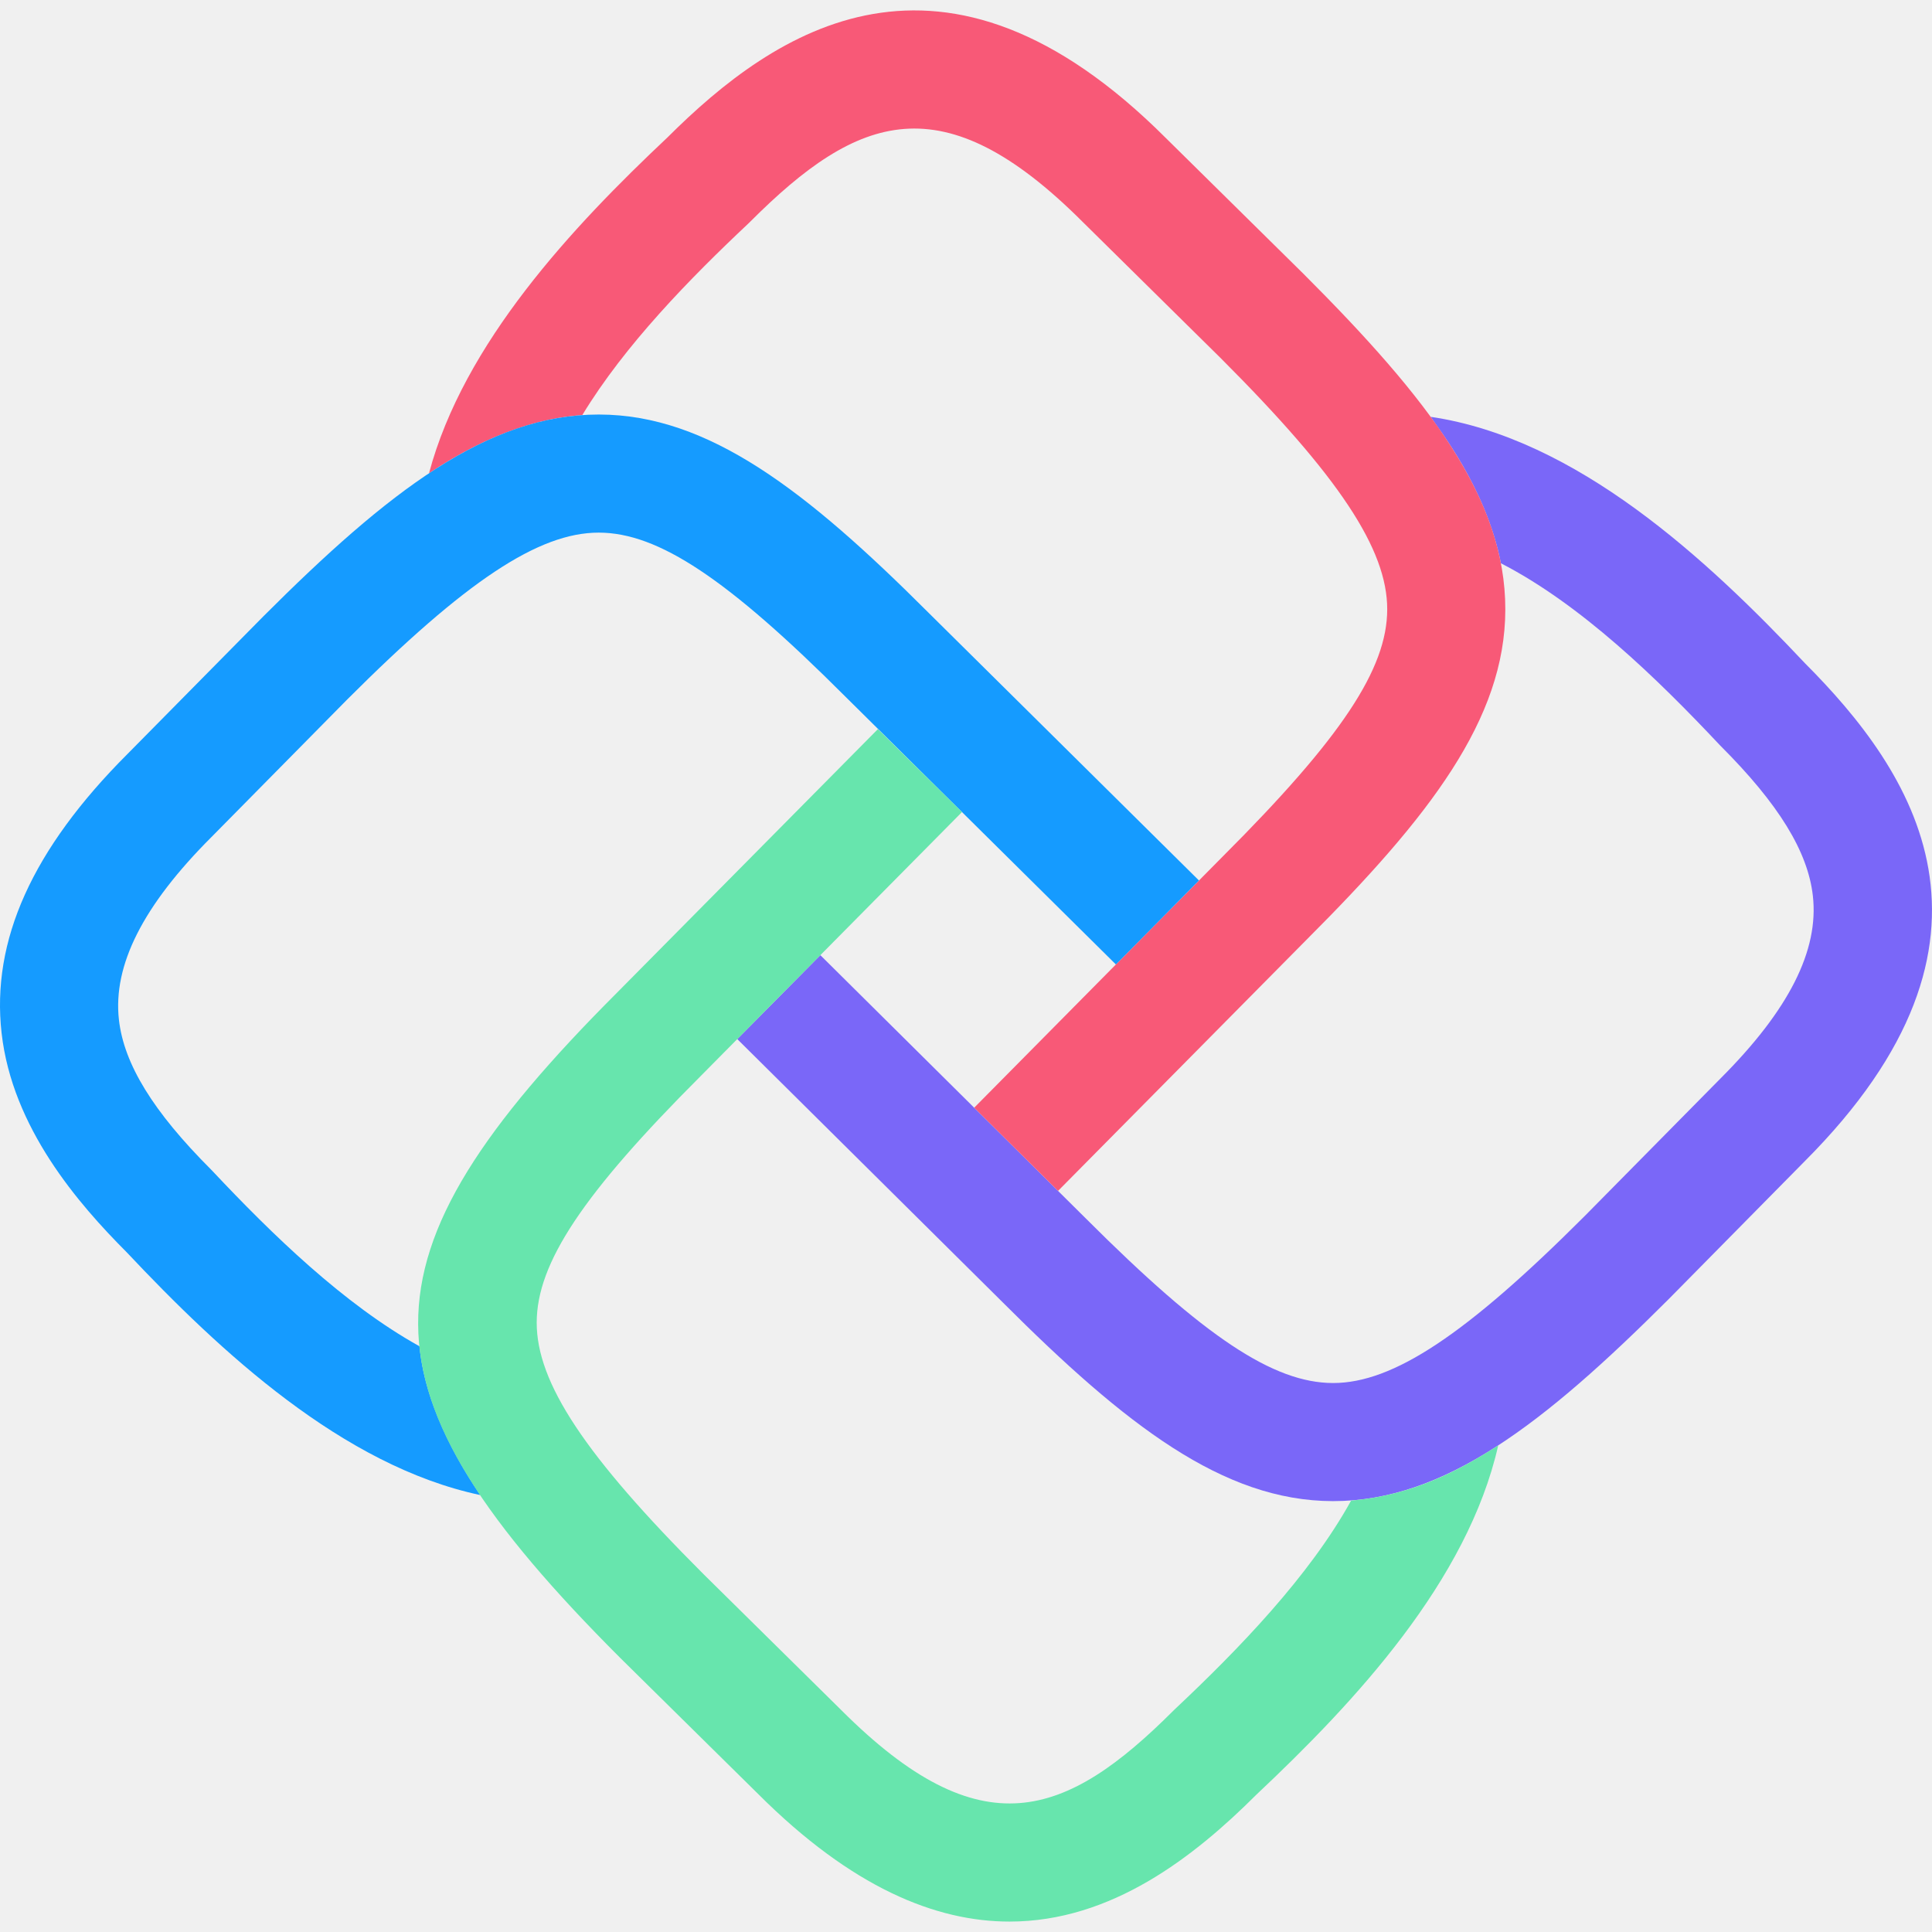
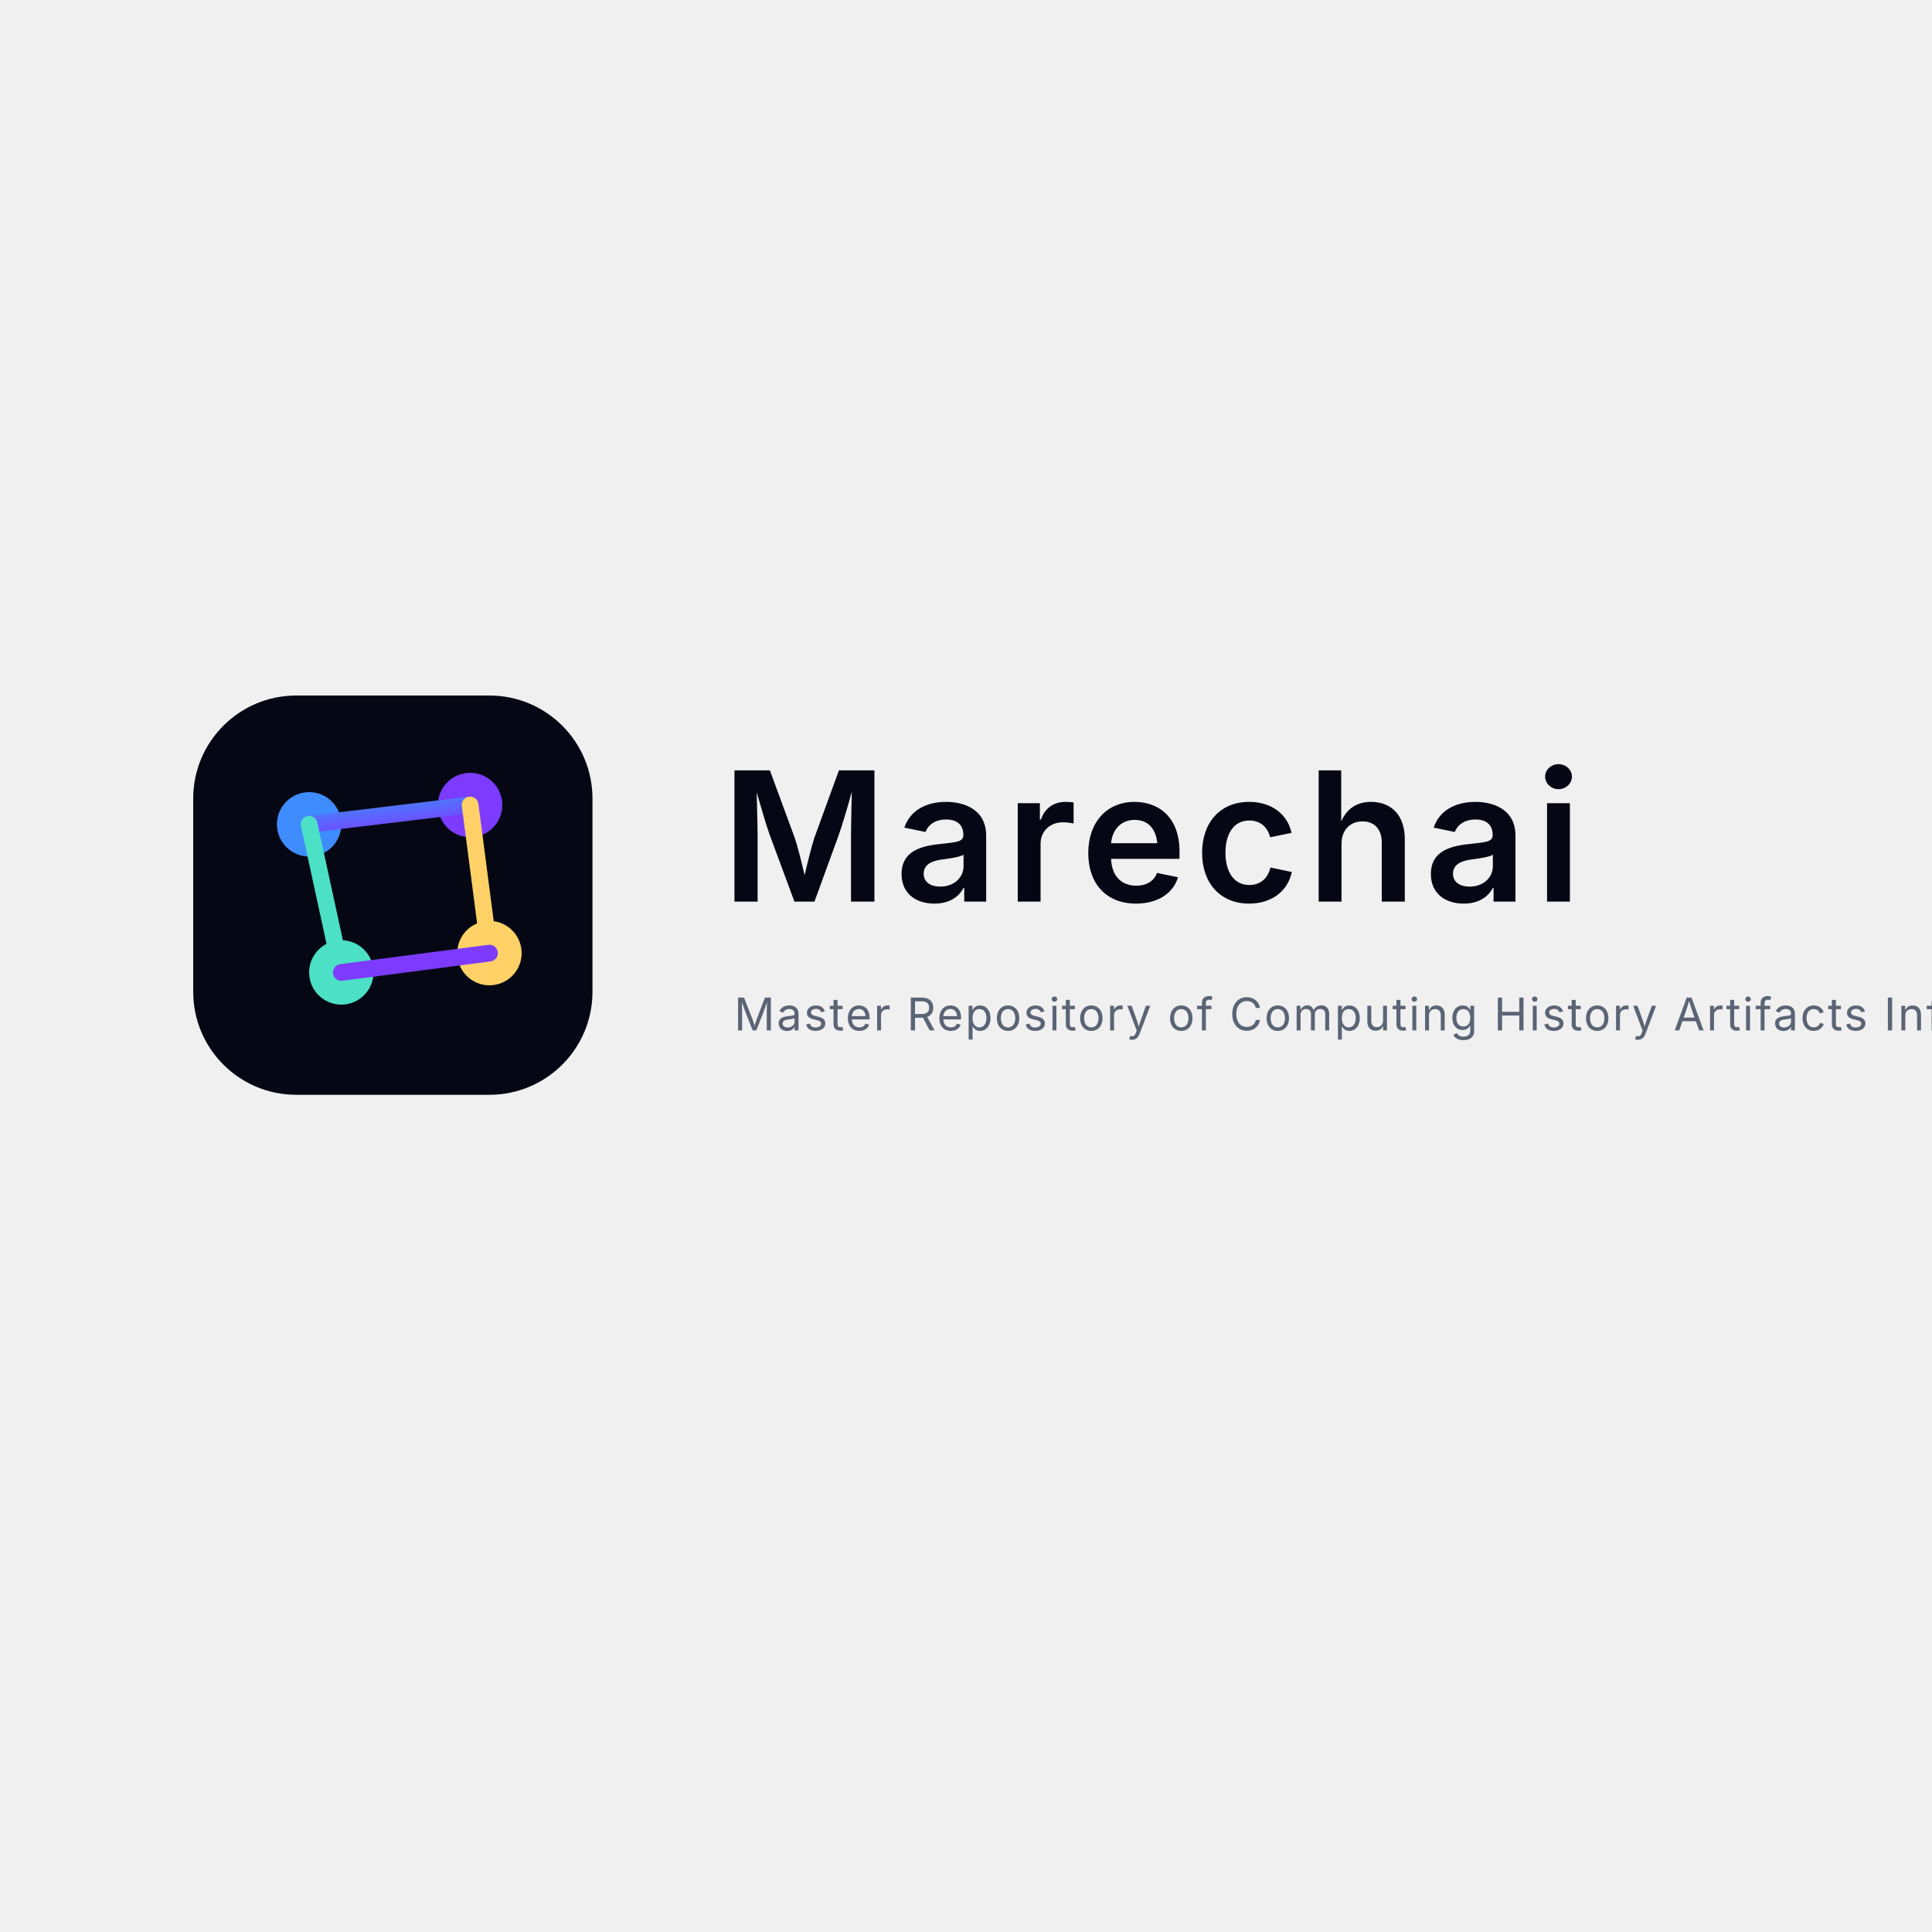
- <svg xmlns="http://www.w3.org/2000/svg" xmlns:xlink="http://www.w3.org/1999/xlink" width="450" height="450" viewBox="0 0 50.37 49.827" version="1.1" id="svg151">
-   <defs id="defs105">
-     <path id="aj28a0fd1a" d="M 1.738,0.156 3.927,2.323 2.347,3.919 0.101,1.81 Z" />
-     <path id="fdje57jgic" d="M 2.201,0.066 3.855,1.703 1.69,3.894 0.093,2.311 Z" />
-     <path id="6bg72xwlze" d="M 2.398,0.044 3.994,1.624 1.886,3.869 0.232,2.232 Z" />
-     <path id="eaqjnja8wg" d="M 1.736,0.023 3.981,2.132 2.344,3.786 0.156,1.619 Z" />
+ <svg xmlns="http://www.w3.org/2000/svg" width="300" height="300" viewBox="0 0 300 300" version="1.1">
+   <defs>
+     <linearGradient id="mc-accent" x1="0%" y1="0%" x2="100%" y2="100%">
+       <stop offset="0%" stop-color="#3F8CFF" />
+       <stop offset="100%" stop-color="#7C3BFF" />
+     </linearGradient>
  </defs>
-   <g fill="none" fill-rule="evenodd" id="g149" transform="translate(-2.9304427e-4,-1.6465461e-4)">
-     <g id="g147">
-       <g id="g145">
-         <path fill="#7a67f8" d="M 34.758,38.865 H 34.746 C 31.892,38.86 29.342,36.882 26.152,33.692 l -6.93,-6.873 2.166,-2.188 6.937,6.88 c 3.075,3.074 4.876,4.272 6.427,4.275 h 0.005 c 1.567,0 3.467,-1.262 6.558,-4.353 l 3.541,-3.587 c 1.784,-1.784 2.57,-3.34 2.408,-4.762 -0.13,-1.156 -0.894,-2.397 -2.401,-3.904 L 44.83,19.146 C 43.202,17.414 41.211,15.483 39.131,14.414 38.745,12.437 37.48,10.881 37.3,10.596 c 3.803,0.559 7.197,3.703 9.758,6.424 2.788,2.794 5.803,7.176 -0.018,12.996 l -3.54,3.588 c -3.251,3.25 -5.844,5.261 -8.742,5.261" id="path107" />
-         <path fill="#f85977" d="m 25.399,28.608 6.492,-6.562 c 3.076,-3.076 4.274,-4.877 4.276,-6.428 0.004,-1.567 -1.257,-3.469 -4.352,-6.563 L 28.228,5.515 C 24.58,1.867 22.369,2.699 19.561,5.507 L 19.528,5.54 c -1.54,1.448 -3.237,3.182 -4.346,5.01 -1.031,0.073 -2.361,0.424 -3.997,1.518 0.906,-3.397 3.737,-6.422 6.216,-8.755 2.794,-2.789 7.177,-5.804 12.997,0.017 l 3.588,3.54 c 3.255,3.256 5.266,5.851 5.26,8.754 -0.005,2.854 -1.982,5.404 -5.172,8.594 l -6.489,6.559 z" id="path109" />
-         <path fill="#159bff" d="M 12.522,38.707 C 8.939,37.946 5.746,34.972 3.308,32.382 2.035,31.106 0.321,29.13 0.042,26.663 c -0.274,-2.414 0.8,-4.795 3.283,-7.278 l 3.542,-3.588 c 3.25,-3.25 5.843,-5.261 8.74,-5.261 h 0.013 c 2.854,0.005 5.404,1.983 8.593,5.172 l 7.046,6.976 -2.165,2.19 -7.053,-6.983 c -3.076,-3.076 -4.876,-4.273 -6.427,-4.276 h -0.006 c -1.566,0 -3.466,1.261 -6.557,4.352 L 5.51,21.555 c -1.784,1.784 -2.57,3.34 -2.409,4.762 0.131,1.156 0.894,2.396 2.402,3.904 l 0.033,0.034 c 1.55,1.649 3.43,3.479 5.401,4.573 0.168,1.739 1.2,3.297 1.585,3.88" id="path111" />
-         <path fill="#67e5ad" d="m 26.32,49.827 c -1.925,0 -4.114,-0.886 -6.557,-3.33 l -3.588,-3.54 C 9.167,35.949 9.151,32.546 16.086,25.61 l 6.802,-6.872 2.193,2.162 -6.812,6.882 c -3.076,3.076 -4.273,4.877 -4.276,6.427 -0.003,1.568 1.258,3.47 4.352,6.563 l 3.588,3.541 c 3.646,3.647 5.858,2.816 8.666,0.008 l 0.034,-0.033 c 1.654,-1.555 3.5,-3.46 4.593,-5.437 1.661,-0.14 2.9,-0.841 3.835,-1.438 -0.8,3.537 -3.738,6.69 -6.302,9.102 -1.62,1.618 -3.777,3.312 -6.439,3.312" id="path113" />
-         <g transform="translate(21.154,18.577)" id="g120">
-           <mask id="8jptpqrneb" fill="#ffffff">
-             <use xlink:href="#aj28a0fd1a" id="use115" />
-           </mask>
-           <path d="M 0.101,1.81 1.738,0.156 3.927,2.323 2.347,3.919 Z" mask="url(#8jptpqrneb)" id="path118" />
-         </g>
-         <g transform="translate(27.404,20.981)" id="g127">
-           <mask id="b2iljpfwbd" fill="#ffffff">
-             <use xlink:href="#fdje57jgic" id="use122" />
-           </mask>
-           <path d="M 2.201,0.066 3.855,1.703 1.69,3.894 0.093,2.311 Z" mask="url(#b2iljpfwbd)" id="path125" />
-         </g>
-         <g transform="translate(18.99,24.587)" id="g134">
-           <mask id="gj70tyfpnf" fill="#ffffff">
-             <use xlink:href="#6bg72xwlze" id="use129" />
-           </mask>
-           <path d="M 1.886,3.869 0.232,2.232 2.398,0.044 3.994,1.624 Z" mask="url(#gj70tyfpnf)" id="path132" />
-         </g>
-         <g transform="translate(25.24,26.99)" id="g141">
-           <mask id="z7vhvduckh" fill="#ffffff">
-             <use xlink:href="#eaqjnja8wg" id="use136" />
-           </mask>
-           <path d="M 3.981,2.132 2.344,3.786 0.156,1.619 1.736,0.023 Z" mask="url(#z7vhvduckh)" id="path139" />
-         </g>
-       </g>
+   <g transform="translate(30 102)">
+     <g transform="translate(0 6)">
+       <rect x="0" y="0" width="62" height="62" rx="16" fill="#050814" />
+       <circle cx="18" cy="20" r="5" fill="#3F8CFF" />
+       <circle cx="43" cy="17" r="5" fill="#7C3BFF" />
+       <circle cx="23" cy="43" r="5" fill="#4CE0C6" />
+       <circle cx="46" cy="40" r="5" fill="#FFD166" />
+       <line x1="18" y1="20" x2="43" y2="17" stroke="url(#mc-accent)" stroke-width="2.6" stroke-linecap="round" />
+       <line x1="18" y1="20" x2="23" y2="43" stroke="#4CE0C6" stroke-width="2.6" stroke-linecap="round" />
+       <line x1="43" y1="17" x2="46" y2="40" stroke="#FFD166" stroke-width="2.6" stroke-linecap="round" />
+       <line x1="23" y1="43" x2="46" y2="40" stroke="#7C3BFF" stroke-width="2.6" stroke-linecap="round" />
+     </g>
+     <g transform="translate(82 18)">
+       <text x="0" y="20" fill="#050814" font-family="system-ui, -apple-system, BlinkMacSystemFont, 'Segoe UI', sans-serif" font-size="28" font-weight="600" letter-spacing="0.04em">Marechai</text>
+       <text x="2" y="40" fill="#5A6475" font-family="system-ui, -apple-system, BlinkMacSystemFont, 'Segoe UI', sans-serif" font-size="7" letter-spacing="0.04em">Master Repository of Computing History Artifacts Information</text>
    </g>
  </g>
</svg>
